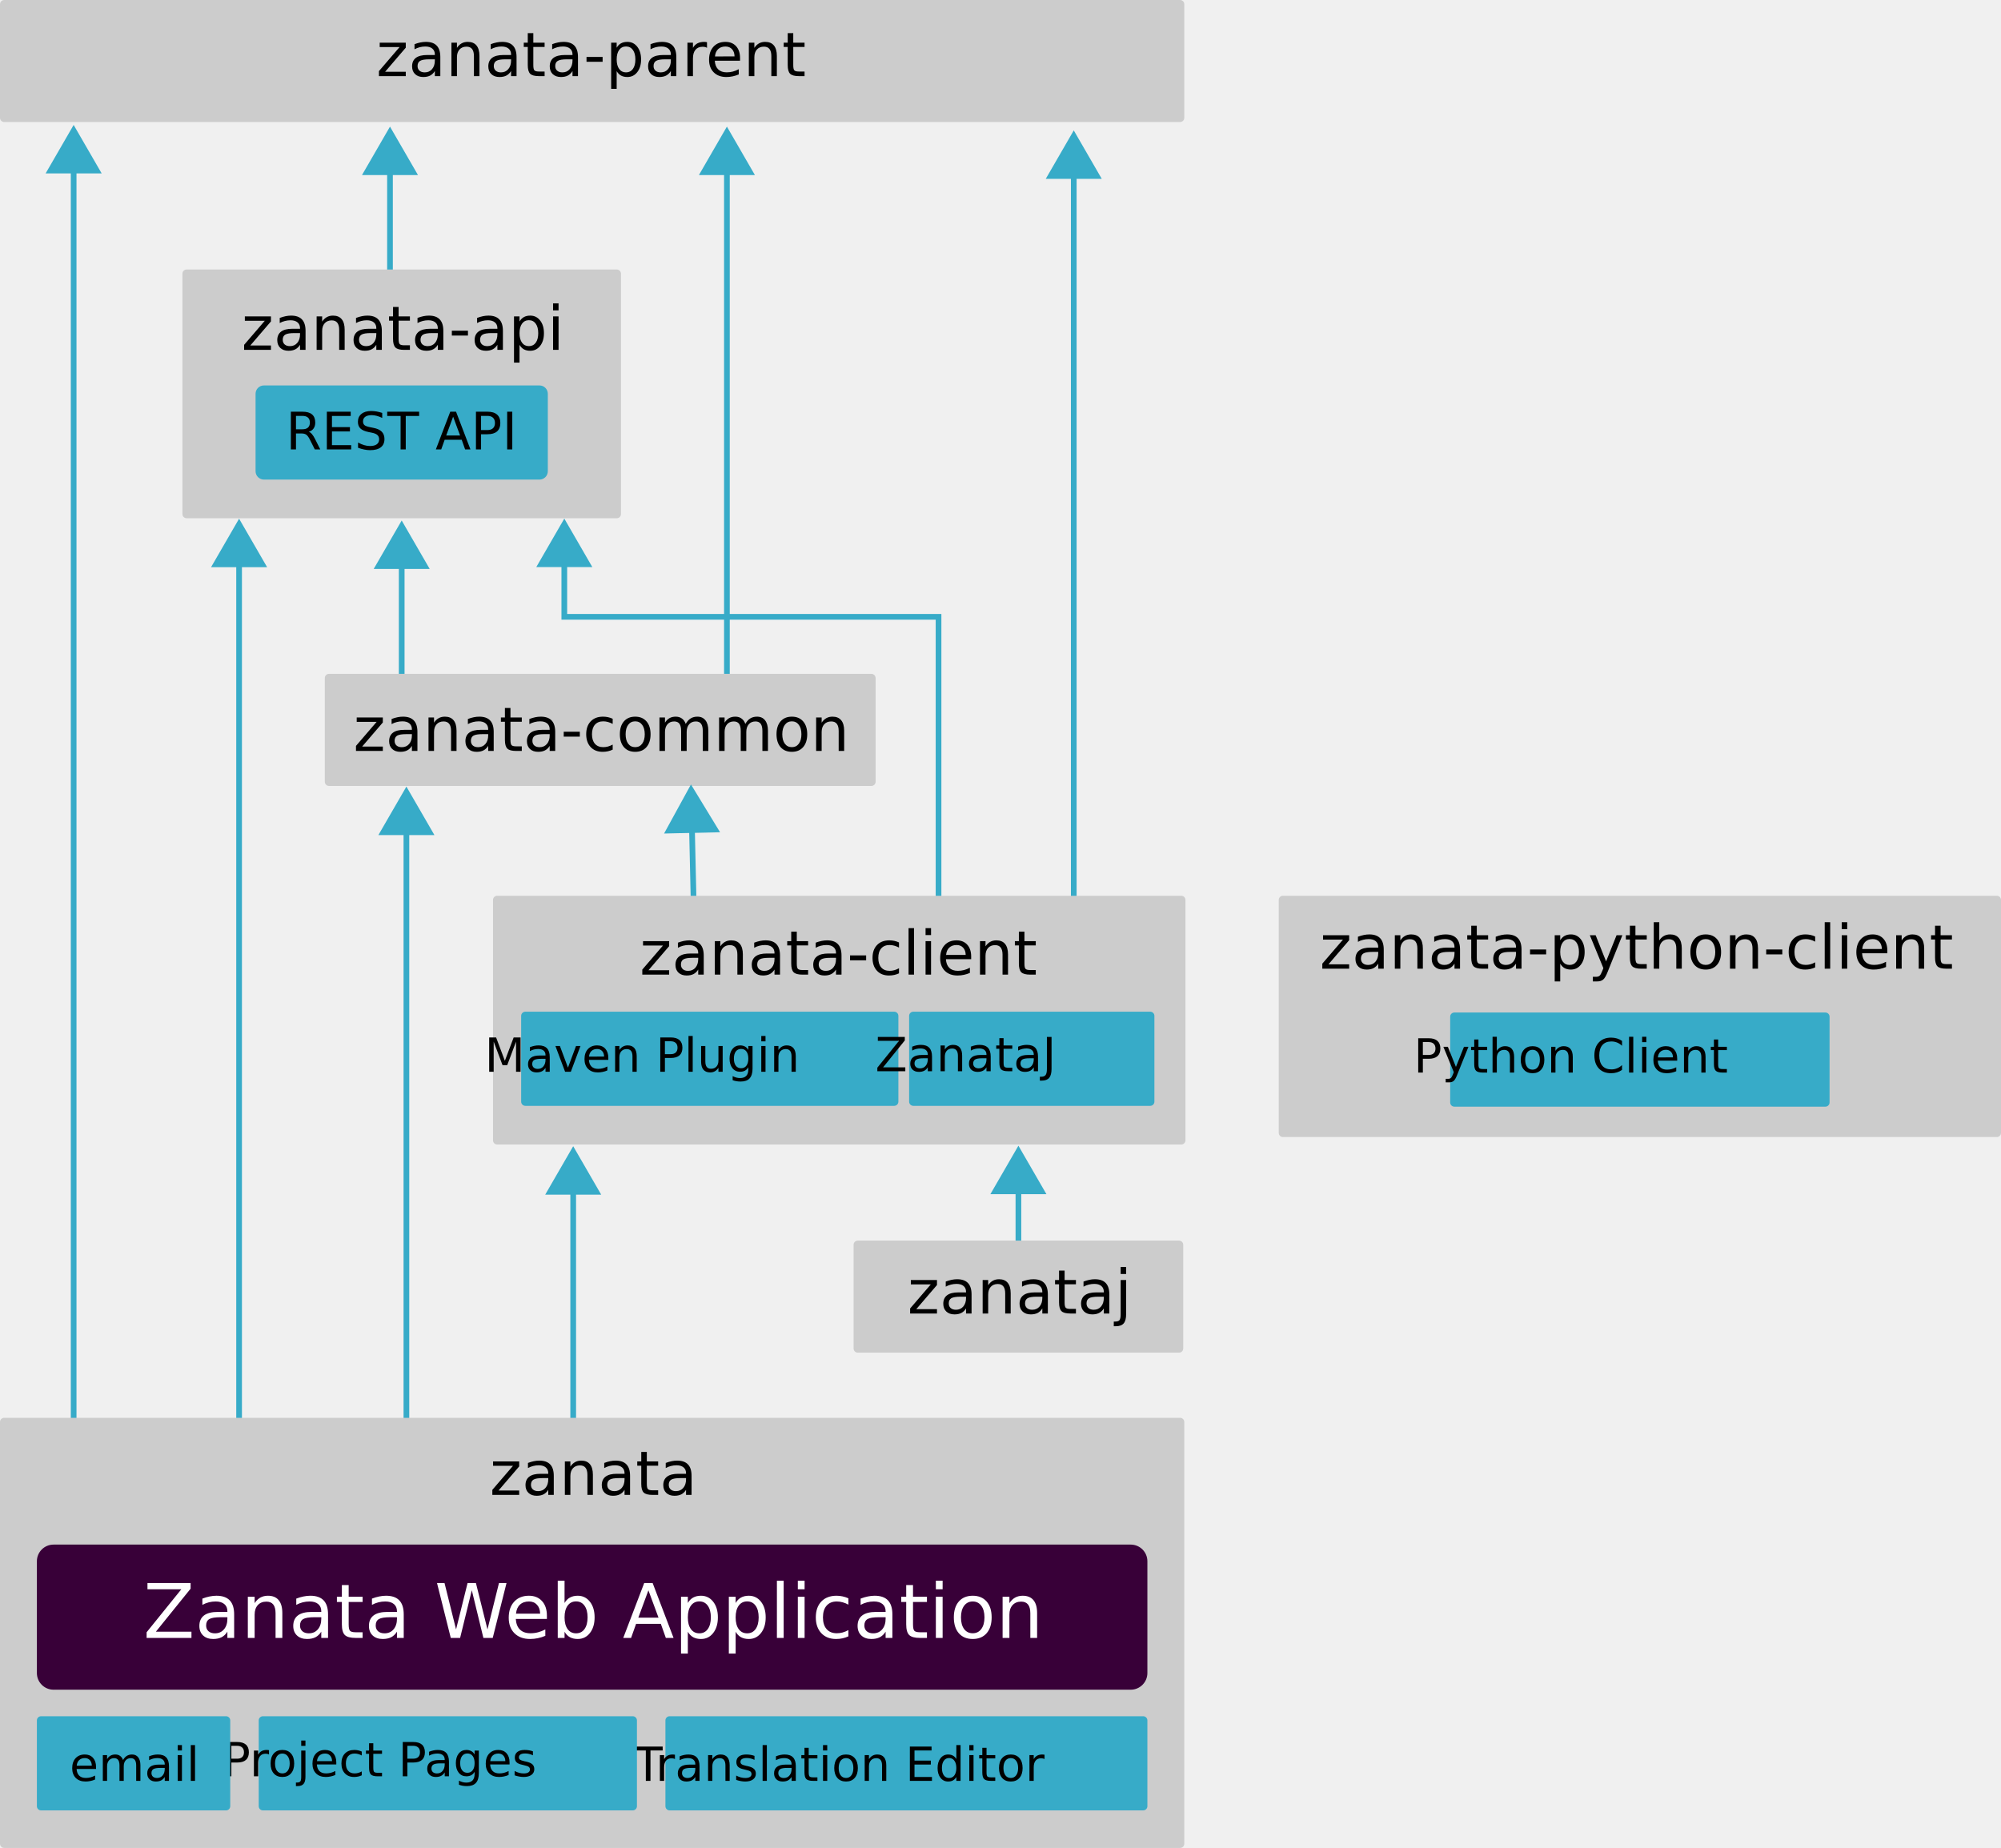
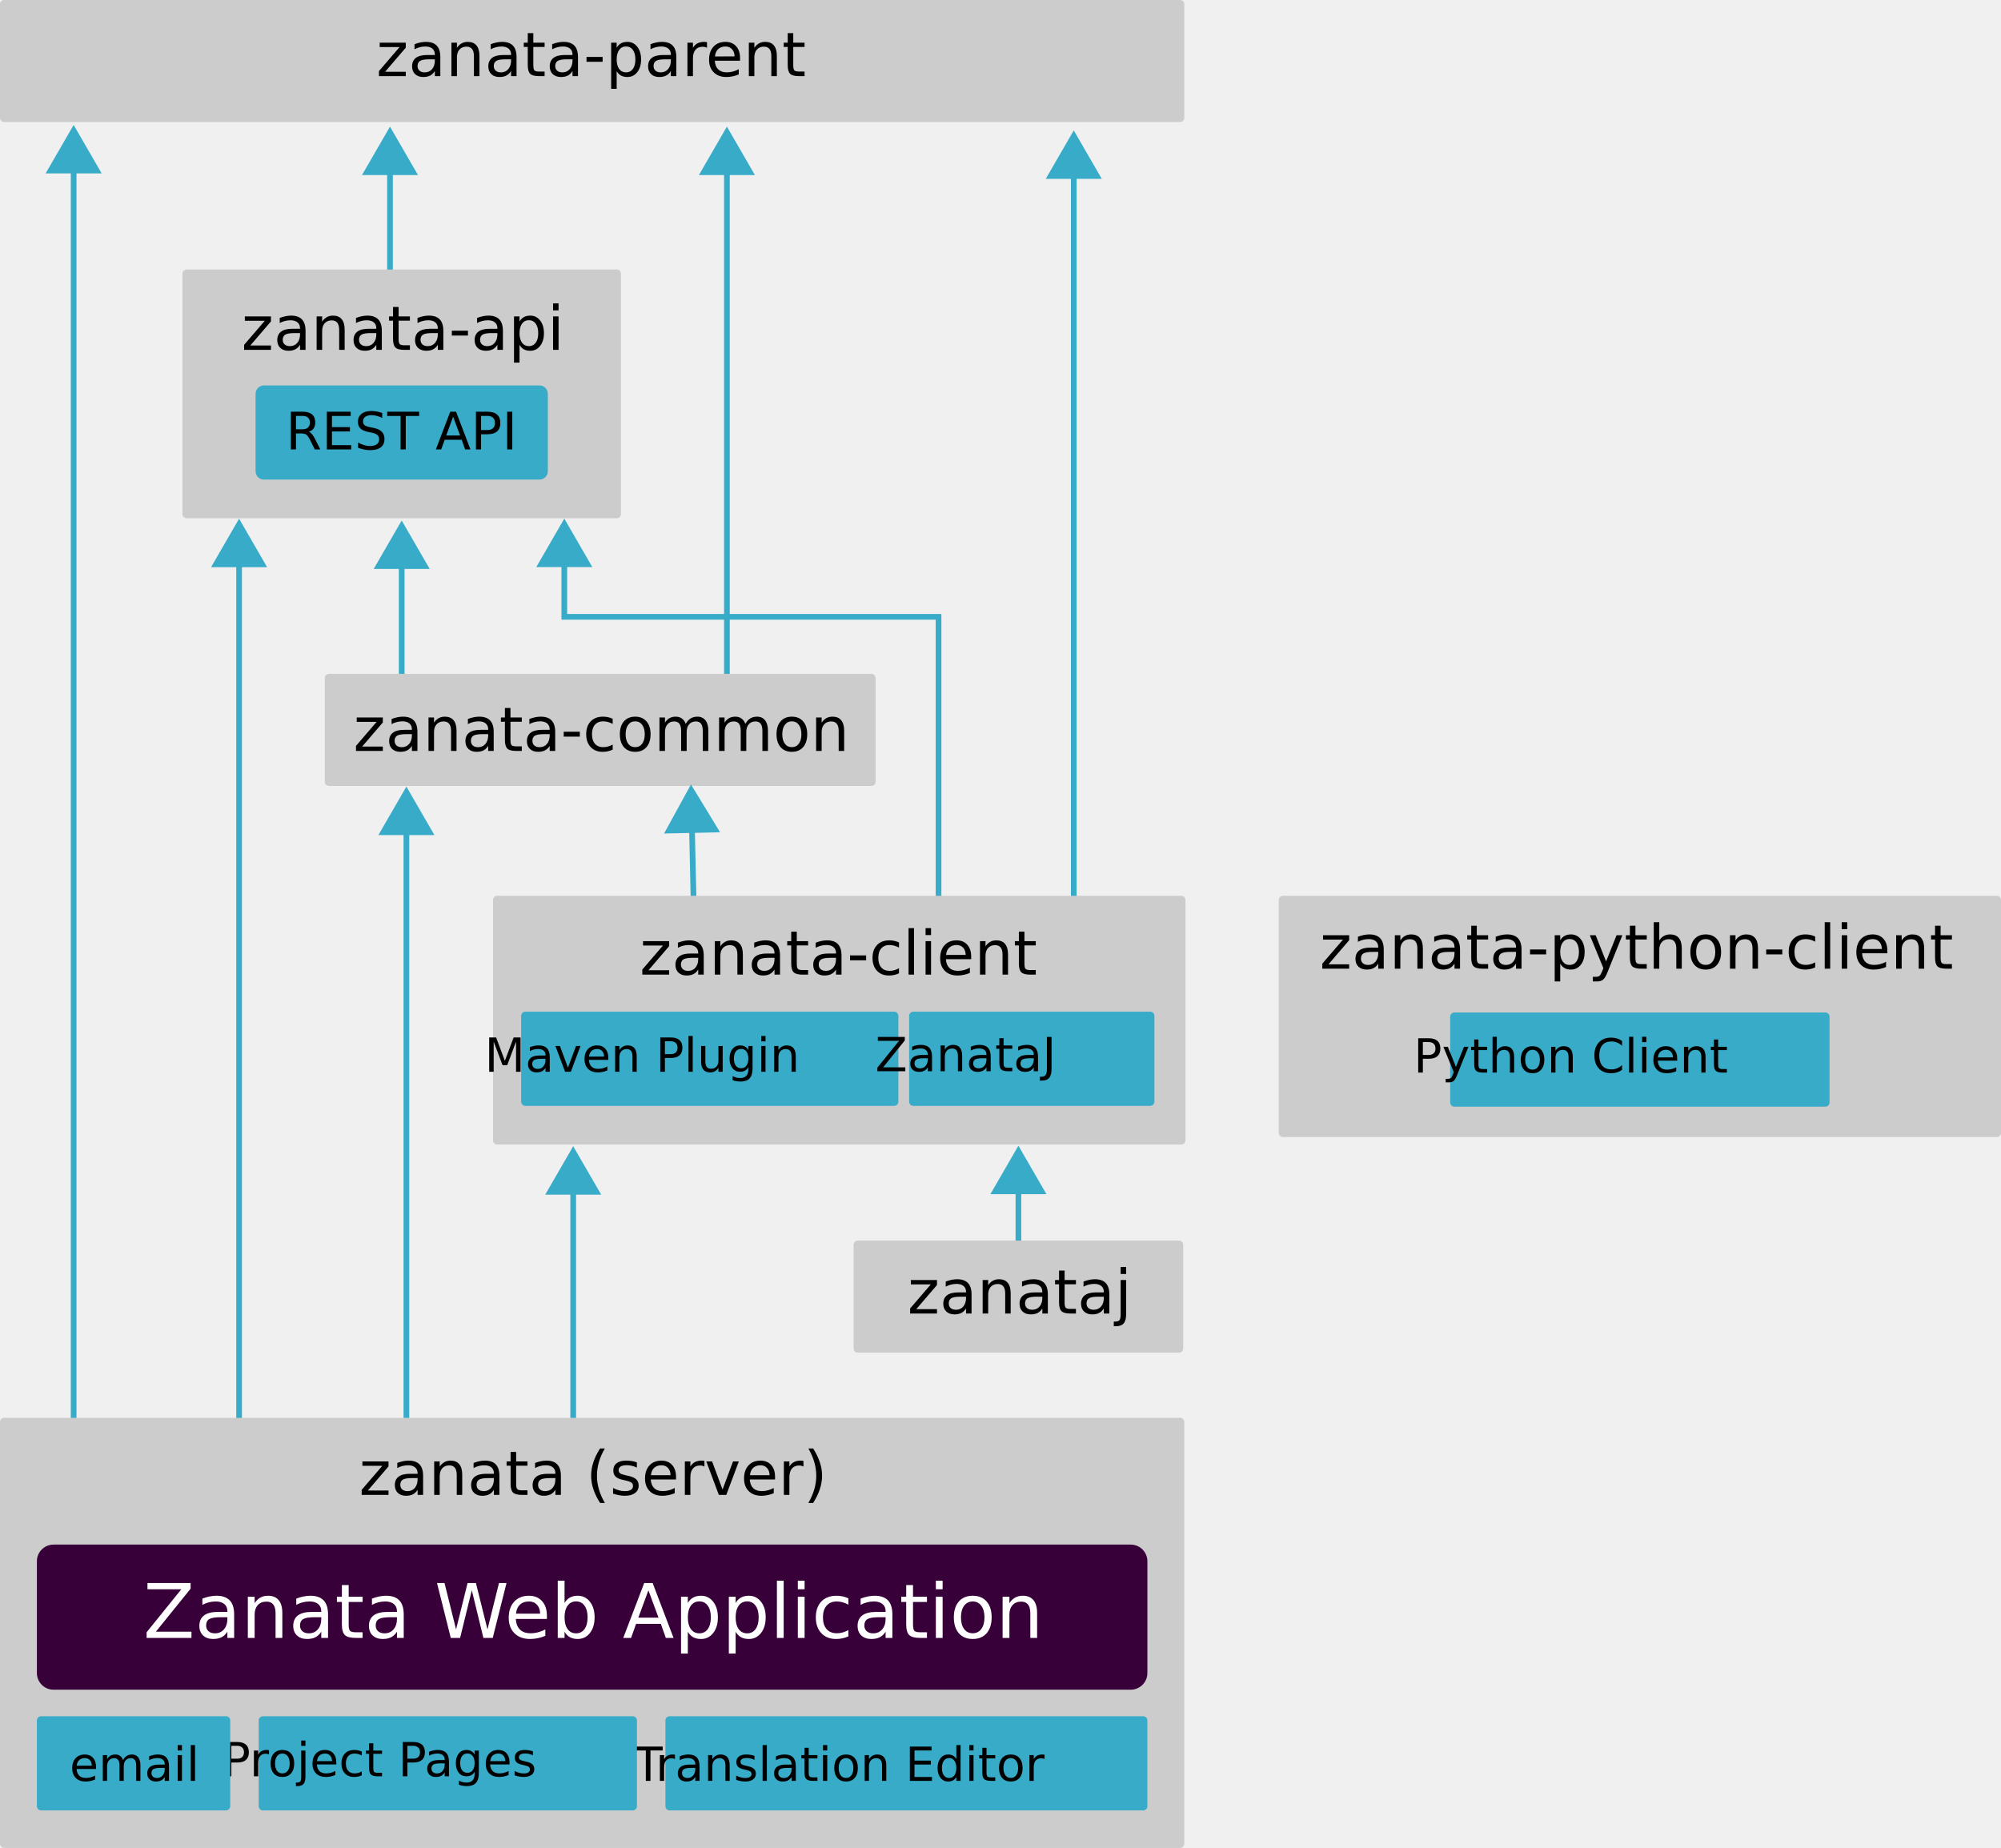
<svg xmlns="http://www.w3.org/2000/svg" xmlns:xlink="http://www.w3.org/1999/xlink" width="850.144" height="785.166" id="svg3122" version="1.1">
  <defs id="defs3124">
    <linearGradient id="linearGradient4931">
      <stop style="stop-color:#ff7828;stop-opacity:1;" offset="0" id="stop4933" />
      <stop id="stop4939" offset="0.667" style="stop-color:#b18563;stop-opacity:1;" />
      <stop style="stop-color:#63929e;stop-opacity:1;" offset="1" id="stop4935" />
    </linearGradient>
    <linearGradient id="linearGradient4897">
      <stop style="stop-color:#dcd28c;stop-opacity:1;" offset="0" id="stop4899" />
      <stop id="stop4988" offset="0.475" style="stop-color:#dcd28c;stop-opacity:1;" />
      <stop style="stop-color:#63929e;stop-opacity:1;" offset="1" id="stop4901" />
    </linearGradient>
    <marker orient="auto" refY="0" refX="0" id="TriangleOutL" style="overflow:visible">
      <path id="path4471" d="m 5.77,0 -8.65,5 0,-10 8.65,5 z" style="fill-rule:evenodd;stroke:#000000;stroke-width:1pt;marker-start:none" transform="scale(0.8,0.8)" />
    </marker>
    <marker style="overflow:visible" id="BlueTriangleHead" refX="0" refY="0" orient="auto">
      <path transform="scale(0.8,0.8)" style="fill:#37abc8;fill-rule:evenodd;stroke:#37abc8;stroke-width:1pt;marker-start:none" d="m 5.77,0 -8.65,5 0,-10 8.65,5 z" id="path4775" />
    </marker>
    <linearGradient xlink:href="#linearGradient4897" id="linearGradient4903" x1="292.435" y1="290.913" x2="450.245" y2="290.913" gradientUnits="userSpaceOnUse" />
    <linearGradient xlink:href="#linearGradient4897" id="linearGradient4907" gradientUnits="userSpaceOnUse" x1="292.435" y1="290.913" x2="450.245" y2="290.913" />
    <linearGradient xlink:href="#linearGradient4897" id="linearGradient4911" gradientUnits="userSpaceOnUse" x1="292.435" y1="290.913" x2="450.245" y2="290.913" gradientTransform="translate(39.08842,378.669)" />
  </defs>
  <g id="layer1" transform="translate(-264.7785,-35.55328)">
    <text xml:space="preserve" style="font-size:40px;font-style:normal;font-weight:normal;fill:#000000;fill-opacity:1;stroke:none;font-family:Bitstream Vera Sans" x="875.01" y="717.628" id="text4101">
      <tspan x="875.01" y="717.628" id="tspan4105" />
    </text>
    <g id="g4916">
      <rect style="fill:#cccccc;fill-opacity:1;stroke:none" id="rect3803" width="503.15" height="51.839" x="264.779" y="35.553" ry="1.772" rx="1.772" />
      <text transform="scale(0.9995549,1.000445)" xml:space="preserve" style="font-size:25.988px;font-style:normal;font-weight:normal;fill:#000000;fill-opacity:1;stroke:none;font-family:Bitstream Vera Sans" x="424.85" y="67.866" id="text3805">
        <tspan id="tspan3809" x="424.85" y="67.866">zanata-parent</tspan>
      </text>
    </g>
    <path style="fill:#00ccff;stroke:#37abc8;stroke-width:2.417;stroke-linecap:butt;stroke-linejoin:miter;stroke-miterlimit:4;stroke-opacity:1;stroke-dasharray:none;marker-end:url(#BlueTriangleHead)" d="m 573.613,327.373 0,-224.289" id="path3892" />
    <path style="fill:#00ccff;stroke:#37abc8;stroke-width:2.417;stroke-linecap:butt;stroke-linejoin:miter;stroke-miterlimit:4;stroke-opacity:1;stroke-dasharray:none;marker-end:url(#BlueTriangleHead)" d="m 435.444,325.026 0,-54.586" id="path4339" />
    <g id="g3441" transform="translate(-169.3155,70.90761)">
      <rect style="fill:#cccccc;fill-opacity:1;stroke:none" id="rect3837" width="234.008" height="47.616" x="572.094" y="250.959" ry="1.772" rx="1.772" />
      <text xml:space="preserve" style="font-size:26px;font-style:normal;font-weight:normal;fill:#000000;fill-opacity:1;stroke:none;font-family:Bitstream Vera Sans" x="584.21" y="283.711" id="text3817">
        <tspan id="tspan3819" x="584.21" y="283.711">zanata-common</tspan>
      </text>
    </g>
    <path style="fill:#00ccff;stroke:#37abc8;stroke-width:2.417;stroke-linecap:butt;stroke-linejoin:miter;stroke-miterlimit:4;stroke-opacity:1;stroke-dasharray:none;marker-end:url(#BlueTriangleHead)" d="m 697.46,571.502 0,-35.425" id="path3469" />
    <g id="g4352" transform="translate(-171.4168,371.4699)">
      <rect rx="1.772" ry="1.772" y="191.195" x="798.854" height="47.616" width="140.045" id="rect3835" style="fill:#cccccc;fill-opacity:1;stroke:none" />
      <text id="text3829" y="222.176" x="821.746" style="font-size:26px;font-style:normal;font-weight:normal;fill:#000000;fill-opacity:1;stroke:none;font-family:Bitstream Vera Sans" xml:space="preserve">
        <tspan y="222.176" x="821.746" id="tspan3831">zanataj</tspan>
      </text>
    </g>
    <path id="path3884" d="m 296.07,658.296 0,-555.924" style="fill:#00ccff;stroke:#37abc8;stroke-width:2.417;stroke-linecap:butt;stroke-linejoin:miter;stroke-miterlimit:4;stroke-opacity:1;stroke-dasharray:none;marker-end:url(#BlueTriangleHead)" />
    <path style="fill:#00ccff;stroke:#37abc8;stroke-width:2.417;stroke-linecap:butt;stroke-linejoin:miter;stroke-miterlimit:4;stroke-opacity:1;stroke-dasharray:none;marker-end:url(#BlueTriangleHead)" d="m 430.469,150.236 0,-47.15" id="path3888" />
    <path id="path3894" d="m 720.977,423.091 0,-318.401" style="fill:#00ccff;stroke:#37abc8;stroke-width:2.417;stroke-linecap:butt;stroke-linejoin:miter;stroke-miterlimit:4;stroke-opacity:1;stroke-dasharray:none;marker-end:url(#BlueTriangleHead)" />
    <g id="g4243" transform="translate(-73.71474,71.46717)">
      <g id="g4238">
        <rect style="fill:#cccccc;fill-opacity:1;stroke:none" id="rect3932" width="306.857" height="102.516" x="881.78" y="344.69" ry="1.772" rx="1.772" />
        <text xml:space="preserve" style="font-size:26px;font-style:normal;font-weight:normal;fill:#000000;fill-opacity:1;stroke:none;font-family:Bitstream Vera Sans" x="899.164" y="375.671" id="text3934">
          <tspan id="tspan3936" x="899.164" y="375.671">zanata-python-client</tspan>
        </text>
      </g>
      <g transform="translate(0.266449,0)" id="g4218">
        <rect y="394.291" x="954.351" height="40" width="161.182" id="rect4009" style="fill:#37abc8;fill-opacity:1;stroke:none" rx="1.772" ry="1.772" />
        <text xml:space="preserve" style="font-size:20px;font-style:normal;font-weight:normal;text-align:center;text-anchor:middle;fill:#000000;fill-opacity:1;stroke:none;font-family:Bitstream Vera Sans" x="1034.205" y="419.808" id="text4057">
          <tspan x="1034.205" y="419.808" id="tspan4089">Python Client</tspan>
        </text>
      </g>
    </g>
    <path id="path3451" d="m 663.524,419.132 0,-121.498 -158.995,0 0,-28" style="fill:none;stroke:#37abc8;stroke-width:2.417;stroke-linecap:butt;stroke-linejoin:miter;stroke-miterlimit:4;stroke-opacity:1;stroke-dasharray:none;marker-end:url(#BlueTriangleHead)" />
    <path style="fill:#00ccff;stroke:#37abc8;stroke-width:2.417;stroke-linecap:butt;stroke-linejoin:miter;stroke-miterlimit:4;stroke-opacity:1;stroke-dasharray:none;marker-end:url(#BlueTriangleHead)" d="M 559.95,439.769 558.655,382.582" id="path3453" />
    <g id="g4370" transform="translate(111.9455,236.5755)">
      <g transform="translate(5.278842,-10.55768)" id="g4285">
        <rect rx="1.772" ry="1.772" y="190.14" x="357.015" height="105.683" width="294.187" id="rect3841" style="fill:#cccccc;fill-opacity:1;stroke:none" />
        <text id="text3825" y="223.64" x="419.317" style="font-size:26px;font-style:normal;font-weight:normal;fill:#000000;fill-opacity:1;stroke:none;font-family:Bitstream Vera Sans" xml:space="preserve">
          <tspan y="223.64" x="419.317" id="tspan3827">zanata-client</tspan>
        </text>
      </g>
      <g transform="translate(5.278842,-10.55768)" id="g4185">
        <rect style="fill:#37abc8;fill-opacity:1;stroke:none" id="rect4007" width="160.264" height="40" x="368.976" y="239.394" rx="1.772" ry="1.772" />
        <text id="text4053" y="264.911" x="448.986" style="font-size:20px;font-style:normal;font-weight:normal;text-align:center;text-anchor:middle;fill:#000000;fill-opacity:1;stroke:none;font-family:Bitstream Vera Sans" xml:space="preserve">
          <tspan y="264.911" x="448.986" id="tspan4085">Maven Plugin</tspan>
        </text>
      </g>
      <g transform="translate(5.278842,-10.97405)" id="g4190">
        <rect ry="1.772" rx="1.772" y="239.81" x="533.806" height="40" width="104.209" id="rect3978" style="fill:#37abc8;fill-opacity:1;stroke:none" />
        <text xml:space="preserve" style="font-size:20px;font-style:normal;font-weight:normal;text-align:center;text-anchor:middle;fill:#000000;fill-opacity:1;stroke:none;font-family:Bitstream Vera Sans" x="586.442" y="265.098" id="text3980">
          <tspan id="tspan3986" x="586.442" y="265.098">ZanataJ</tspan>
        </text>
      </g>
    </g>
    <g id="g4937" transform="translate(3.810954,0)">
      <g id="g4932">
        <rect style="fill:#cccccc;fill-opacity:1;stroke:none" id="rect3833" width="186.309" height="105.683" x="338.478" y="150.067" ry="1.772" rx="1.772" />
        <text xml:space="preserve" style="font-size:26px;font-style:normal;font-weight:normal;fill:#000000;fill-opacity:1;stroke:none;font-family:Bitstream Vera Sans" x="363.554" y="184.215" id="text3813">
          <tspan id="tspan3815" x="363.554" y="184.215">zanata-api</tspan>
        </text>
      </g>
      <g transform="translate(223.5371,-34.23116)" id="g4314">
        <rect style="fill:#37abc8;fill-opacity:1;stroke:none" id="rect3999" width="124.166" height="40" x="146.013" y="233.552" ry="3.543" rx="3.543" />
        <text id="text4037" y="260.74" x="158.853" style="font-size:26px;font-style:normal;font-weight:normal;fill:#000000;fill-opacity:1;stroke:none;font-family:Bitstream Vera Sans" xml:space="preserve">
          <tspan style="font-size:22px" y="260.74" x="158.853" id="tspan4039">REST API</tspan>
        </text>
      </g>
    </g>
    <path id="path3455" d="m 437.444,653.019 0,-269.518" style="fill:#00ccff;stroke:#37abc8;stroke-width:2.417;stroke-linecap:butt;stroke-linejoin:miter;stroke-miterlimit:4;stroke-opacity:1;stroke-dasharray:none;marker-end:url(#BlueTriangleHead)" />
    <path id="path3459" d="m 508.307,652.075 0,-115.775" style="fill:#00ccff;stroke:#37abc8;stroke-width:2.417;stroke-linecap:butt;stroke-linejoin:miter;stroke-miterlimit:4;stroke-opacity:1;stroke-dasharray:none;marker-end:url(#BlueTriangleHead)" />
    <path style="fill:#00ccff;stroke:#37abc8;stroke-width:2.417;stroke-linecap:butt;stroke-linejoin:miter;stroke-miterlimit:4;stroke-opacity:1;stroke-dasharray:none;marker-end:url(#BlueTriangleHead)" d="m 366.359,654.282 0,-384.609" id="path3512" />
-     <g id="g4891">
-       <g id="g4886">
+     <g id="g4975">
+       <g id="g4970">
        <rect rx="1.772" ry="1.772" y="637.965" x="264.779" height="182.754" width="503.15" id="rect3839" style="fill:#cccccc;fill-opacity:1;stroke:none" />
-         <text xml:space="preserve" style="font-size:26px;font-style:normal;font-weight:normal;fill:#000000;fill-opacity:1;stroke:none;font-family:Bitstream Vera Sans" x="472.827" y="670.717" id="text3821">
-           <tspan id="tspan3823" x="472.827" y="670.717">zanata</tspan>
+         <text xml:space="preserve" style="font-size:26px;font-style:normal;font-weight:normal;fill:#000000;fill-opacity:1;stroke:none;font-family:Bitstream Vera Sans" x="417.311" y="670.717" id="text3821">
+           <tspan id="tspan3823" x="417.311" y="670.717">zanata (server)</tspan>
        </text>
      </g>
      <g transform="translate(-111.9032,275.4005)" id="g4213">
        <rect y="489.364" x="659.394" height="40" width="204.766" id="rect4005" style="fill:#37abc8;fill-opacity:1;stroke:none" rx="1.772" ry="1.772" />
        <text xml:space="preserve" style="font-size:20px;font-style:normal;font-weight:normal;text-align:center;text-anchor:middle;fill:#000000;fill-opacity:1;stroke:none;font-family:Bitstream Vera Sans" x="761.816" y="516.82" id="text4049">
          <tspan x="761.816" y="516.82" id="tspan4079">Translation Editor</tspan>
        </text>
      </g>
      <g transform="translate(-117.8477,274.7699)" id="g4208">
        <rect style="fill:#37abc8;fill-opacity:1;stroke:none" id="rect4003" width="160.684" height="40" x="492.55" y="489.994" rx="1.772" ry="1.772" />
        <text id="text4045" y="515.512" x="572.404" style="font-size:20px;font-style:normal;font-weight:normal;text-align:center;text-anchor:middle;fill:#000000;fill-opacity:1;stroke:none;font-family:Bitstream Vera Sans" xml:space="preserve">
          <tspan y="515.512" x="572.404" id="tspan4081">Project Pages</tspan>
        </text>
      </g>
      <g transform="translate(-131.7825,276.3508)" id="g4203">
        <rect y="488.414" x="412.232" height="40" width="82.148" id="rect4001" style="font-size:18px;fill:#37abc8;fill-opacity:1;stroke:none" rx="1.772" ry="1.772" />
        <text xml:space="preserve" style="font-size:20px;font-style:normal;font-weight:normal;fill:#000000;fill-opacity:1;stroke:none;font-family:Bitstream Vera Sans" x="426.128" y="515.87" id="text4041">
          <tspan id="tspan4043" x="426.128" y="515.87">email</tspan>
        </text>
      </g>
      <g transform="translate(-116.7515,269.4005)" id="g4258">
        <rect style="fill:#380038;fill-opacity:1" id="rect2856" width="471.807" height="61.659" x="397.201" y="422.429" rx="7.087" ry="7.087" />
        <text id="text3850" y="462.087" x="442.386" style="font-size:40px;font-style:normal;font-weight:normal;fill:#ffffff;fill-opacity:1;stroke:none;font-family:Bitstream Vera Sans" xml:space="preserve">
          <tspan y="462.087" x="442.386" id="tspan3852" style="font-size:32px">Zanata Web Application</tspan>
        </text>
      </g>
    </g>
  </g>
</svg>
